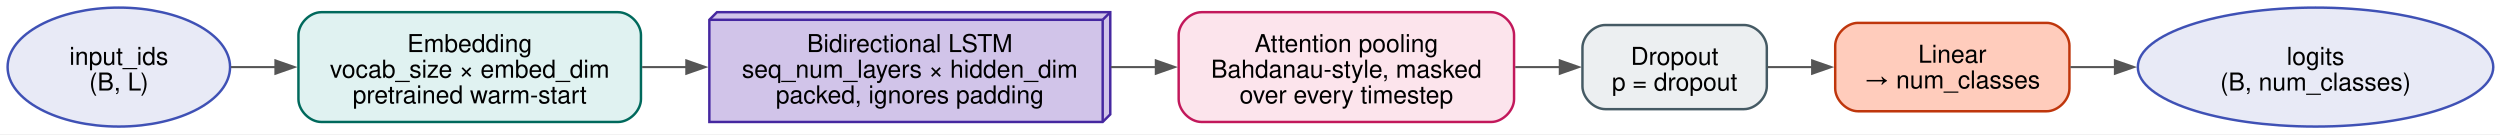
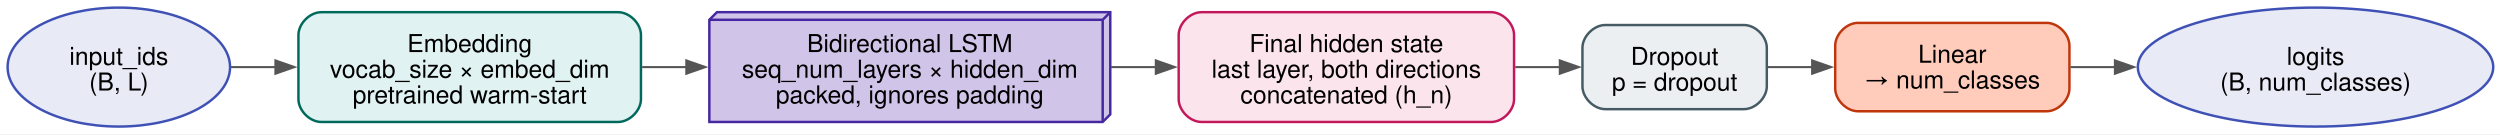
<svg xmlns="http://www.w3.org/2000/svg" width="1316pt" height="71pt" viewBox="0.00 0.00 1316.00 71.00">
  <g id="graph0" class="graph" transform="scale(1 1) rotate(0) translate(4 66.62)">
    <polygon fill="white" stroke="none" points="-4,4 -4,-66.62 1312.45,-66.62 1312.45,4 -4,4" />
    <g id="node1" class="node">
      <ellipse fill="#e8eaf6" stroke="#3f51b5" stroke-width="1.3" cx="58.55" cy="-31.31" rx="58.55" ry="31.31" />
      <text xml:space="preserve" text-anchor="middle" x="58.55" y="-32.46" font-family="Helvetica,sans-Serif" font-size="13.00">input_ids</text>
      <text xml:space="preserve" text-anchor="middle" x="58.55" y="-18.96" font-family="Helvetica,sans-Serif" font-size="13.00">(B, L)</text>
    </g>
    <g id="node2" class="node">
      <path fill="#e0f2f1" stroke="#00695c" stroke-width="1.3" d="M321.4,-60.2C321.4,-60.2 165.1,-60.2 165.1,-60.2 159.1,-60.2 153.1,-54.2 153.1,-48.2 153.1,-48.2 153.1,-14.42 153.1,-14.42 153.1,-8.42 159.1,-2.42 165.1,-2.42 165.1,-2.42 321.4,-2.42 321.4,-2.42 327.4,-2.42 333.4,-8.42 333.4,-14.42 333.4,-14.42 333.4,-48.2 333.4,-48.2 333.4,-54.2 327.4,-60.2 321.4,-60.2" />
      <text xml:space="preserve" text-anchor="middle" x="243.25" y="-39.21" font-family="Helvetica,sans-Serif" font-size="13.00">Embedding</text>
      <text xml:space="preserve" text-anchor="middle" x="243.25" y="-25.71" font-family="Helvetica,sans-Serif" font-size="13.00">vocab_size × embed_dim</text>
      <text xml:space="preserve" text-anchor="middle" x="243.25" y="-12.21" font-family="Helvetica,sans-Serif" font-size="13.00">pretrained warm-start</text>
    </g>
    <g id="edge1" class="edge">
      <path fill="none" stroke="#555555" stroke-width="1.1" d="M117.61,-31.31C125.21,-31.31 133.16,-31.31 141.22,-31.31" />
      <polygon fill="#555555" stroke="#555555" stroke-width="1.1" points="140.98,-34.81 150.98,-31.31 140.98,-27.81 140.98,-34.81" />
    </g>
    <g id="node3" class="node">
      <polygon fill="#d1c4e9" stroke="#4527a0" stroke-width="1.3" points="580.45,-60.2 373.4,-60.2 369.4,-56.2 369.4,-2.42 576.45,-2.42 580.45,-6.42 580.45,-60.2" />
      <polyline fill="none" stroke="#4527a0" stroke-width="1.3" points="576.45,-56.2 369.4,-56.2" />
      <polyline fill="none" stroke="#4527a0" stroke-width="1.3" points="576.45,-56.2 576.45,-2.42" />
      <polyline fill="none" stroke="#4527a0" stroke-width="1.3" points="576.45,-56.2 580.45,-60.2" />
      <text xml:space="preserve" text-anchor="middle" x="474.92" y="-39.21" font-family="Helvetica,sans-Serif" font-size="13.00">Bidirectional LSTM</text>
      <text xml:space="preserve" text-anchor="middle" x="474.92" y="-25.71" font-family="Helvetica,sans-Serif" font-size="13.00">seq_num_layers × hidden_dim</text>
      <text xml:space="preserve" text-anchor="middle" x="474.92" y="-12.21" font-family="Helvetica,sans-Serif" font-size="13.00">packed, ignores padding</text>
    </g>
    <g id="edge2" class="edge">
      <path fill="none" stroke="#555555" stroke-width="1.1" d="M334.03,-31.31C341.72,-31.31 349.57,-31.31 357.43,-31.31" />
      <polygon fill="#555555" stroke="#555555" stroke-width="1.1" points="357.28,-34.81 367.28,-31.31 357.28,-27.81 357.28,-34.81" />
    </g>
    <g id="node4" class="node">
      <path fill="#fce4ec" stroke="#c2185b" stroke-width="1.3" d="M781,-60.2C781,-60.2 628.45,-60.2 628.45,-60.2 622.45,-60.2 616.45,-54.2 616.45,-48.2 616.45,-48.2 616.45,-14.42 616.45,-14.42 616.45,-8.42 622.45,-2.42 628.45,-2.42 628.45,-2.42 781,-2.42 781,-2.42 787,-2.42 793,-8.42 793,-14.42 793,-14.42 793,-48.2 793,-48.2 793,-54.2 787,-60.2 781,-60.2" />
-       <text xml:space="preserve" text-anchor="middle" x="704.72" y="-39.21" font-family="Helvetica,sans-Serif" font-size="13.00">Attention pooling</text>
-       <text xml:space="preserve" text-anchor="middle" x="704.72" y="-25.71" font-family="Helvetica,sans-Serif" font-size="13.00">Bahdanau-style, masked</text>
-       <text xml:space="preserve" text-anchor="middle" x="704.72" y="-12.21" font-family="Helvetica,sans-Serif" font-size="13.00">over every timestep</text>
+       <text xml:space="preserve" text-anchor="middle" x="704.72" y="-39.21" font-family="Helvetica,sans-Serif" font-size="13.00">Final hidden state</text>
+       <text xml:space="preserve" text-anchor="middle" x="704.72" y="-25.71" font-family="Helvetica,sans-Serif" font-size="13.00">last layer, both directions</text>
+       <text xml:space="preserve" text-anchor="middle" x="704.72" y="-12.21" font-family="Helvetica,sans-Serif" font-size="13.00">concatenated (h_n)</text>
    </g>
    <g id="edge3" class="edge">
      <path fill="none" stroke="#555555" stroke-width="1.1" d="M580.82,-31.31C588.74,-31.31 596.73,-31.31 604.61,-31.31" />
      <polygon fill="#555555" stroke="#555555" stroke-width="1.1" points="604.42,-34.81 614.42,-31.31 604.42,-27.81 604.42,-34.81" />
    </g>
    <g id="node5" class="node">
      <path fill="#eceff1" stroke="#455a64" stroke-width="1.3" d="M914.05,-53.45C914.05,-53.45 841,-53.45 841,-53.45 835,-53.45 829,-47.45 829,-41.45 829,-41.45 829,-21.17 829,-21.17 829,-15.17 835,-9.17 841,-9.17 841,-9.17 914.05,-9.17 914.05,-9.17 920.05,-9.17 926.05,-15.17 926.05,-21.17 926.05,-21.17 926.05,-41.45 926.05,-41.45 926.05,-47.45 920.05,-53.45 914.05,-53.45" />
      <text xml:space="preserve" text-anchor="middle" x="877.52" y="-32.46" font-family="Helvetica,sans-Serif" font-size="13.00">Dropout</text>
      <text xml:space="preserve" text-anchor="middle" x="877.52" y="-18.96" font-family="Helvetica,sans-Serif" font-size="13.00">p = dropout</text>
    </g>
    <g id="edge4" class="edge">
      <path fill="none" stroke="#555555" stroke-width="1.1" d="M793.62,-31.31C801.56,-31.31 809.47,-31.31 817.08,-31.31" />
      <polygon fill="#555555" stroke="#555555" stroke-width="1.1" points="817.08,-34.81 827.08,-31.31 817.08,-27.81 817.08,-34.81" />
    </g>
    <g id="node6" class="node">
      <path fill="#ffccbc" stroke="#bf360c" stroke-width="1.3" d="M1073.35,-54.58C1073.35,-54.58 974.05,-54.58 974.05,-54.58 968.05,-54.58 962.05,-48.58 962.05,-42.58 962.05,-42.58 962.05,-20.05 962.05,-20.05 962.05,-14.05 968.05,-8.05 974.05,-8.05 974.05,-8.05 1073.35,-8.05 1073.35,-8.05 1079.35,-8.05 1085.35,-14.05 1085.35,-20.05 1085.35,-20.05 1085.35,-42.58 1085.35,-42.58 1085.35,-48.58 1079.35,-54.58 1073.35,-54.58" />
      <text xml:space="preserve" text-anchor="middle" x="1023.7" y="-33.59" font-family="Helvetica,sans-Serif" font-size="13.00">Linear</text>
      <text xml:space="preserve" text-anchor="middle" x="1023.7" y="-20.09" font-family="Helvetica,sans-Serif" font-size="13.00">→ num_classes</text>
    </g>
    <g id="edge5" class="edge">
      <path fill="none" stroke="#555555" stroke-width="1.1" d="M926.53,-31.31C934.07,-31.31 942.01,-31.31 949.95,-31.31" />
      <polygon fill="#555555" stroke="#555555" stroke-width="1.1" points="949.9,-34.81 959.9,-31.31 949.9,-27.81 949.9,-34.81" />
    </g>
    <g id="node7" class="node">
      <ellipse fill="#e8eaf6" stroke="#3f51b5" stroke-width="1.3" cx="1214.9" cy="-31.31" rx="93.55" ry="31.31" />
      <text xml:space="preserve" text-anchor="middle" x="1214.9" y="-32.46" font-family="Helvetica,sans-Serif" font-size="13.00">logits</text>
      <text xml:space="preserve" text-anchor="middle" x="1214.9" y="-18.96" font-family="Helvetica,sans-Serif" font-size="13.00">(B, num_classes)</text>
    </g>
    <g id="edge6" class="edge">
      <path fill="none" stroke="#555555" stroke-width="1.1" d="M1085.86,-31.31C1093.5,-31.31 1101.46,-31.31 1109.52,-31.31" />
      <polygon fill="#555555" stroke="#555555" stroke-width="1.1" points="1109.29,-34.81 1119.29,-31.31 1109.29,-27.81 1109.29,-34.81" />
    </g>
  </g>
</svg>
